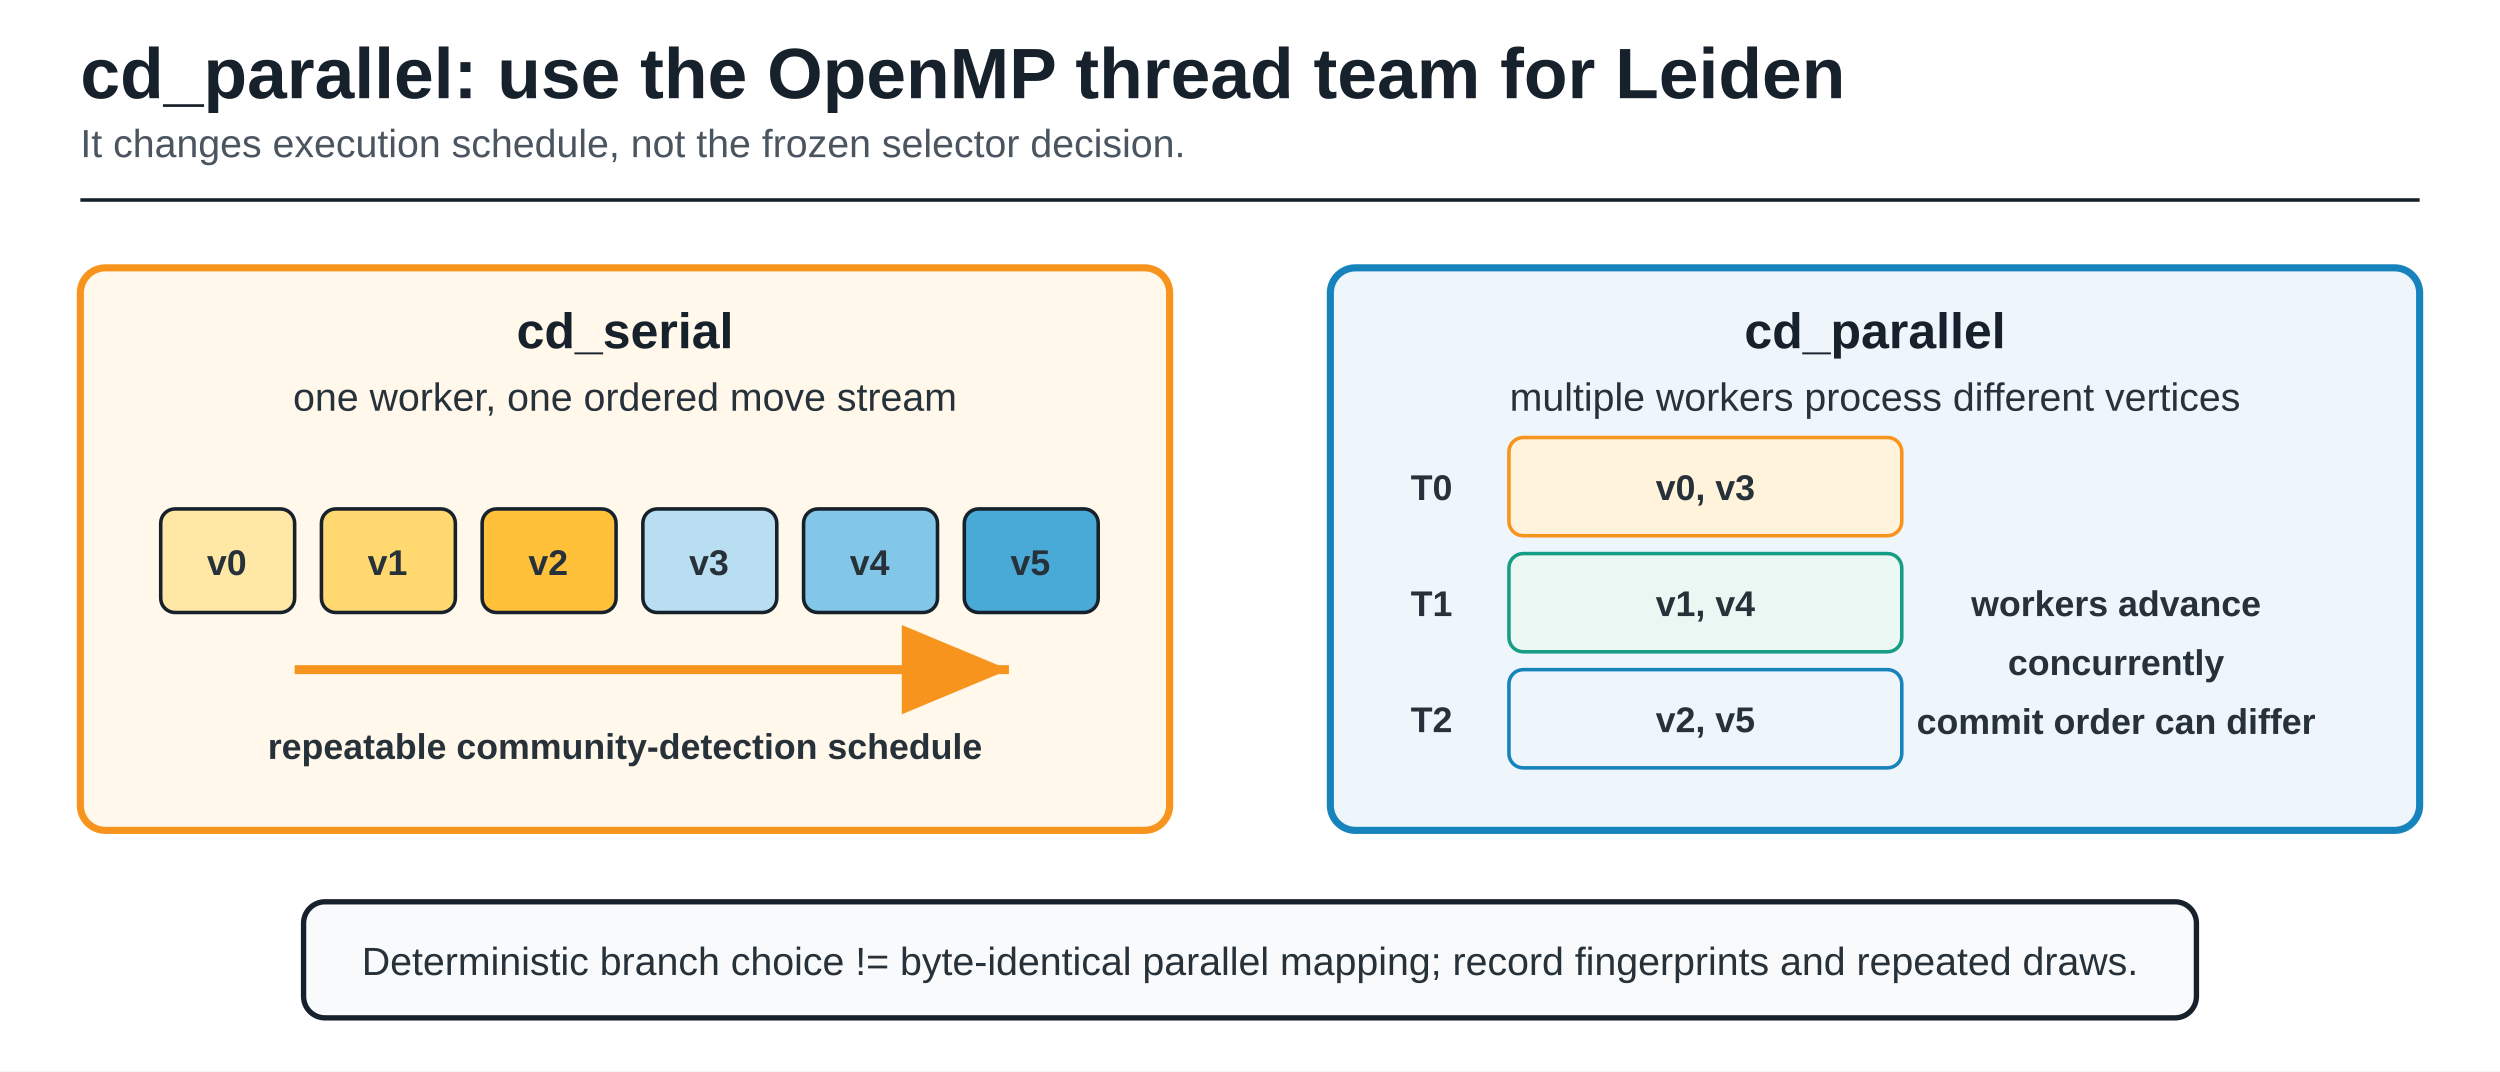
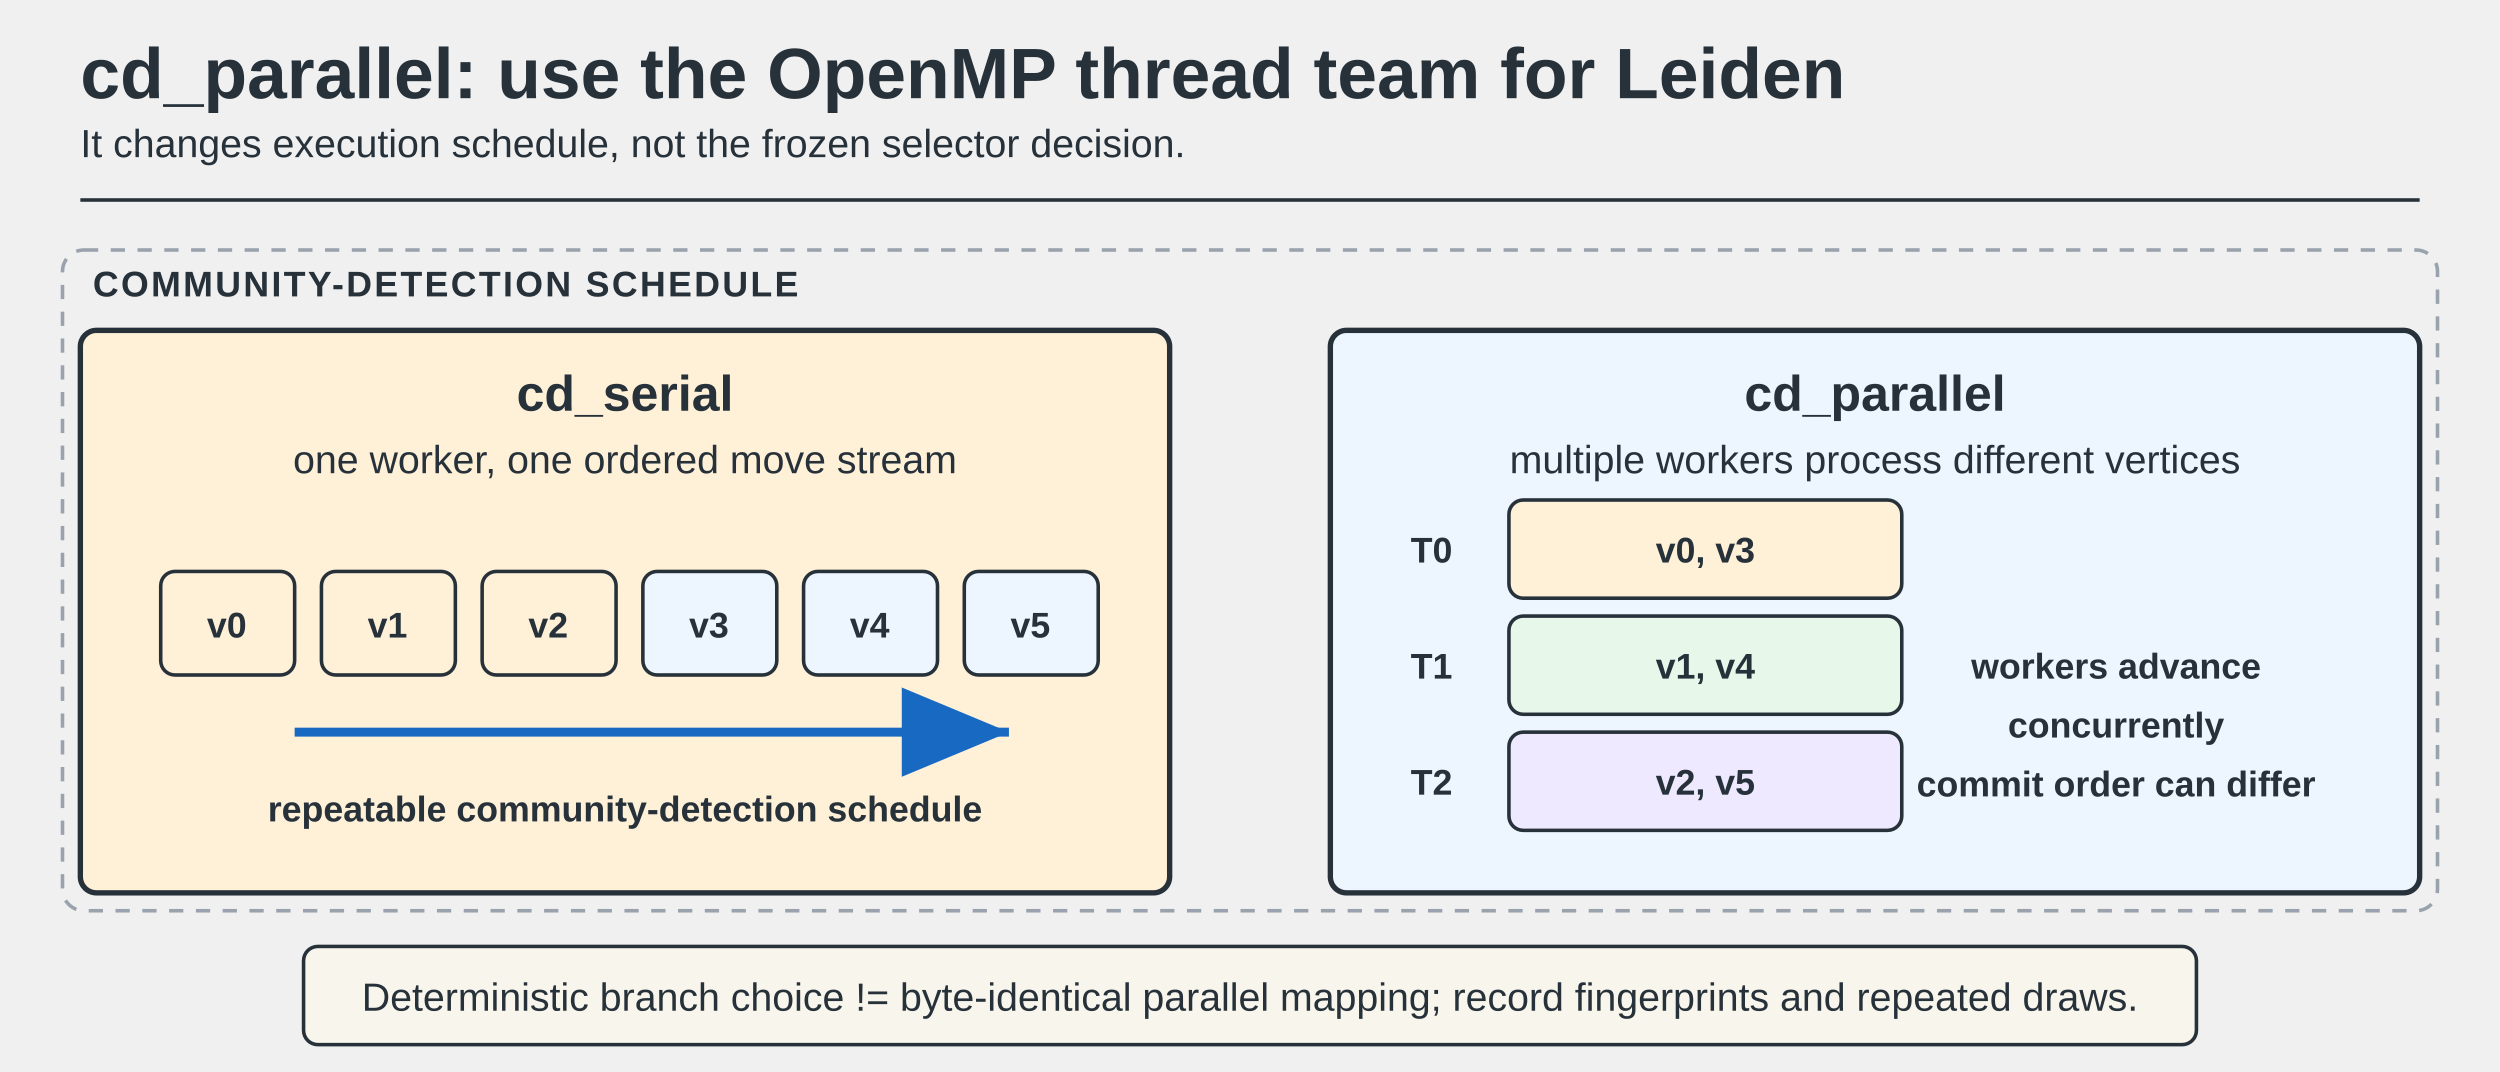
- <svg xmlns="http://www.w3.org/2000/svg" width="1400" height="600" viewBox="0 0 1400 600" role="img" aria-labelledby="title desc">
+ <svg xmlns="http://www.w3.org/2000/svg" width="1400" height="600" viewBox="0 0 1400 600" role="img" aria-labelledby="title desc" fill="#27313A">
  <defs>
    <marker id="arrow" viewBox="0 0 12 10" markerWidth="12" markerHeight="10" refX="12" refY="5" orient="auto">
-       <path d="M0 0 L12 5 L0 10 Z" fill="#F7941D" />
+       <path d="M0 0 L12 5 L0 10 Z" fill="#1769C2" />
    </marker>
    <style>
+       :root{color-scheme:light dark}
+       @media(prefers-color-scheme:dark){
+         [fill="#27313A"]{fill:#ECE7DD}[stroke="#27313A"]{stroke:#ECE7DD}
+         [fill="#F8F6EC"]{fill:#252A2E}[fill="#EDF5FF"]{fill:#273846}
+         [fill="#E7F7EA"]{fill:#24382A}[fill="#FFF0D8"]{fill:#3B3122}
+         [fill="#F7DEDC"]{fill:#3D292A}[fill="#EEE9FF"]{fill:#302C3C}
+         [stroke="#9AA3AD"]{stroke:#747D86}
+       }
      .sans{font-family:Arial,Helvetica,sans-serif}
-       .title{font-size:40px;font-weight:700;fill:#17212B}
-       .subtitle{font-size:22px;fill:#4B5560}
-       .heading{font-size:28px;font-weight:700;fill:#17212B}
-       .body{font-size:22px;fill:#27313A}
-       .label{font-size:20px;font-weight:700;fill:#27313A}
-       .flow{fill:none;stroke:#F7941D;stroke-width:5;marker-end:url(#arrow)}
+       .title{font-size:40px;font-weight:700}.subtitle{font-size:22px}
+       .domain{font-size:20px;font-weight:700;letter-spacing:1.3px}
+       .heading{font-size:28px;font-weight:700}.body{font-size:22px}
+       .label{font-size:20px;font-weight:700}
+       .flow{fill:none;stroke:#1769C2;stroke-width:5;marker-end:url(#arrow)}
    </style>
  </defs>
-   <rect width="1400" height="600" fill="#FFFFFF" />
  <text x="45" y="55" class="sans title">cd_parallel: use the OpenMP thread team for Leiden</text>
  <text x="45" y="88" class="sans subtitle">It changes execution schedule, not the frozen selector decision.</text>
-   <line x1="45" y1="112" x2="1355" y2="112" stroke="#17212B" stroke-width="2" />
-   <rect x="45" y="150" width="610" height="315" rx="14" fill="#FFF8EB" stroke="#F7941D" stroke-width="4" />
-   <text x="350" y="195" text-anchor="middle" class="sans heading">cd_serial</text>
-   <text x="350" y="230" text-anchor="middle" class="sans body">one worker, one ordered move stream</text>
-   <g transform="translate(90 285)" class="sans label" text-anchor="middle">
-     <rect x="0" y="0" width="75" height="58" rx="8" fill="#FFE8A6" stroke="#17212B" stroke-width="2" />
-     <text x="37" y="37">v0</text>
-     <rect x="90" y="0" width="75" height="58" rx="8" fill="#FFD870" stroke="#17212B" stroke-width="2" />
-     <text x="127" y="37">v1</text>
-     <rect x="180" y="0" width="75" height="58" rx="8" fill="#FFC13A" stroke="#17212B" stroke-width="2" />
-     <text x="217" y="37">v2</text>
-     <rect x="270" y="0" width="75" height="58" rx="8" fill="#B9DEF2" stroke="#17212B" stroke-width="2" />
-     <text x="307" y="37">v3</text>
-     <rect x="360" y="0" width="75" height="58" rx="8" fill="#83C7E8" stroke="#17212B" stroke-width="2" />
-     <text x="397" y="37">v4</text>
-     <rect x="450" y="0" width="75" height="58" rx="8" fill="#49A9D7" stroke="#17212B" stroke-width="2" />
-     <text x="487" y="37">v5</text>
+   <line x1="45" y1="112" x2="1355" y2="112" stroke="#27313A" stroke-width="2" />
+   <rect x="35" y="140" width="1330" height="370" rx="12" fill="none" stroke="#9AA3AD" stroke-width="2" stroke-dasharray="8 7" />
+   <text x="52" y="166" class="sans domain">COMMUNITY-DETECTION SCHEDULE</text>
+   <g transform="translate(0 35)">
+     <rect x="45" y="150" width="610" height="315" rx="9" fill="#FFF0D8" stroke="#27313A" stroke-width="3" />
+     <text x="350" y="195" text-anchor="middle" class="sans heading">cd_serial</text>
+     <text x="350" y="230" text-anchor="middle" class="sans body">one worker, one ordered move stream</text>
+     <g transform="translate(90 285)" class="sans label" text-anchor="middle">
+       <rect x="0" y="0" width="75" height="58" rx="8" fill="#FFF0D8" stroke="#27313A" stroke-width="2" />
+       <text x="37" y="37">v0</text>
+       <rect x="90" y="0" width="75" height="58" rx="8" fill="#FFF0D8" stroke="#27313A" stroke-width="2" />
+       <text x="127" y="37">v1</text>
+       <rect x="180" y="0" width="75" height="58" rx="8" fill="#FFF0D8" stroke="#27313A" stroke-width="2" />
+       <text x="217" y="37">v2</text>
+       <rect x="270" y="0" width="75" height="58" rx="8" fill="#EDF5FF" stroke="#27313A" stroke-width="2" />
+       <text x="307" y="37">v3</text>
+       <rect x="360" y="0" width="75" height="58" rx="8" fill="#EDF5FF" stroke="#27313A" stroke-width="2" />
+       <text x="397" y="37">v4</text>
+       <rect x="450" y="0" width="75" height="58" rx="8" fill="#EDF5FF" stroke="#27313A" stroke-width="2" />
+       <text x="487" y="37">v5</text>
+     </g>
+     <path d="M165 375 H565" class="flow" />
+     <text x="350" y="425" text-anchor="middle" class="sans label">repeatable community-detection schedule</text>
+     <rect x="745" y="150" width="610" height="315" rx="9" fill="#EDF5FF" stroke="#27313A" stroke-width="3" />
+     <text x="1050" y="195" text-anchor="middle" class="sans heading">cd_parallel</text>
+     <text x="1050" y="230" text-anchor="middle" class="sans body">multiple workers process different vertices</text>
+     <g class="sans label">
+       <text x="790" y="280">T0</text>
+       <rect x="845" y="245" width="220" height="55" rx="8" fill="#FFF0D8" stroke="#27313A" stroke-width="2" />
+       <text x="955" y="280" text-anchor="middle">v0, v3</text>
+       <text x="790" y="345">T1</text>
+       <rect x="845" y="310" width="220" height="55" rx="8" fill="#E7F7EA" stroke="#27313A" stroke-width="2" />
+       <text x="955" y="345" text-anchor="middle">v1, v4</text>
+       <text x="790" y="410">T2</text>
+       <rect x="845" y="375" width="220" height="55" rx="8" fill="#EEE9FF" stroke="#27313A" stroke-width="2" />
+       <text x="955" y="410" text-anchor="middle">v2, v5</text>
+     </g>
+     <text x="1185" y="345" text-anchor="middle" class="sans label">workers advance</text>
+     <text x="1185" y="378" text-anchor="middle" class="sans label">concurrently</text>
+     <text x="1185" y="411" text-anchor="middle" class="sans label">commit order can differ</text>
  </g>
-   <path d="M165 375 H565" class="flow" />
-   <text x="350" y="425" text-anchor="middle" class="sans label">repeatable community-detection schedule</text>
-   <rect x="745" y="150" width="610" height="315" rx="14" fill="#EEF6FC" stroke="#1683BD" stroke-width="4" />
-   <text x="1050" y="195" text-anchor="middle" class="sans heading">cd_parallel</text>
-   <text x="1050" y="230" text-anchor="middle" class="sans body">multiple workers process different vertices</text>
-   <g class="sans label">
-     <text x="790" y="280">T0</text>
-     <rect x="845" y="245" width="220" height="55" rx="8" fill="#FFF3DB" stroke="#F7941D" stroke-width="2" />
-     <text x="955" y="280" text-anchor="middle">v0, v3</text>
-     <text x="790" y="345">T1</text>
-     <rect x="845" y="310" width="220" height="55" rx="8" fill="#EAF7F3" stroke="#189D85" stroke-width="2" />
-     <text x="955" y="345" text-anchor="middle">v1, v4</text>
-     <text x="790" y="410">T2</text>
-     <rect x="845" y="375" width="220" height="55" rx="8" fill="#EEF6FC" stroke="#1683BD" stroke-width="2" />
-     <text x="955" y="410" text-anchor="middle">v2, v5</text>
-   </g>
-   <text x="1185" y="345" text-anchor="middle" class="sans label">workers advance</text>
-   <text x="1185" y="378" text-anchor="middle" class="sans label">concurrently</text>
-   <text x="1185" y="411" text-anchor="middle" class="sans label">commit order can differ</text>
-   <rect x="170" y="505" width="1060" height="65" rx="12" fill="#F8FAFB" stroke="#17212B" stroke-width="3" />
-   <text x="700" y="546" text-anchor="middle" class="sans body">Deterministic branch choice != byte-identical parallel mapping; record fingerprints and repeated draws.</text>
+   <rect x="170" y="530" width="1060" height="55" rx="8" fill="#F8F6EC" stroke="#27313A" stroke-width="2" />
+   <text x="700" y="566" text-anchor="middle" class="sans body">Deterministic branch choice != byte-identical parallel mapping; record fingerprints and repeated draws.</text>
</svg>
